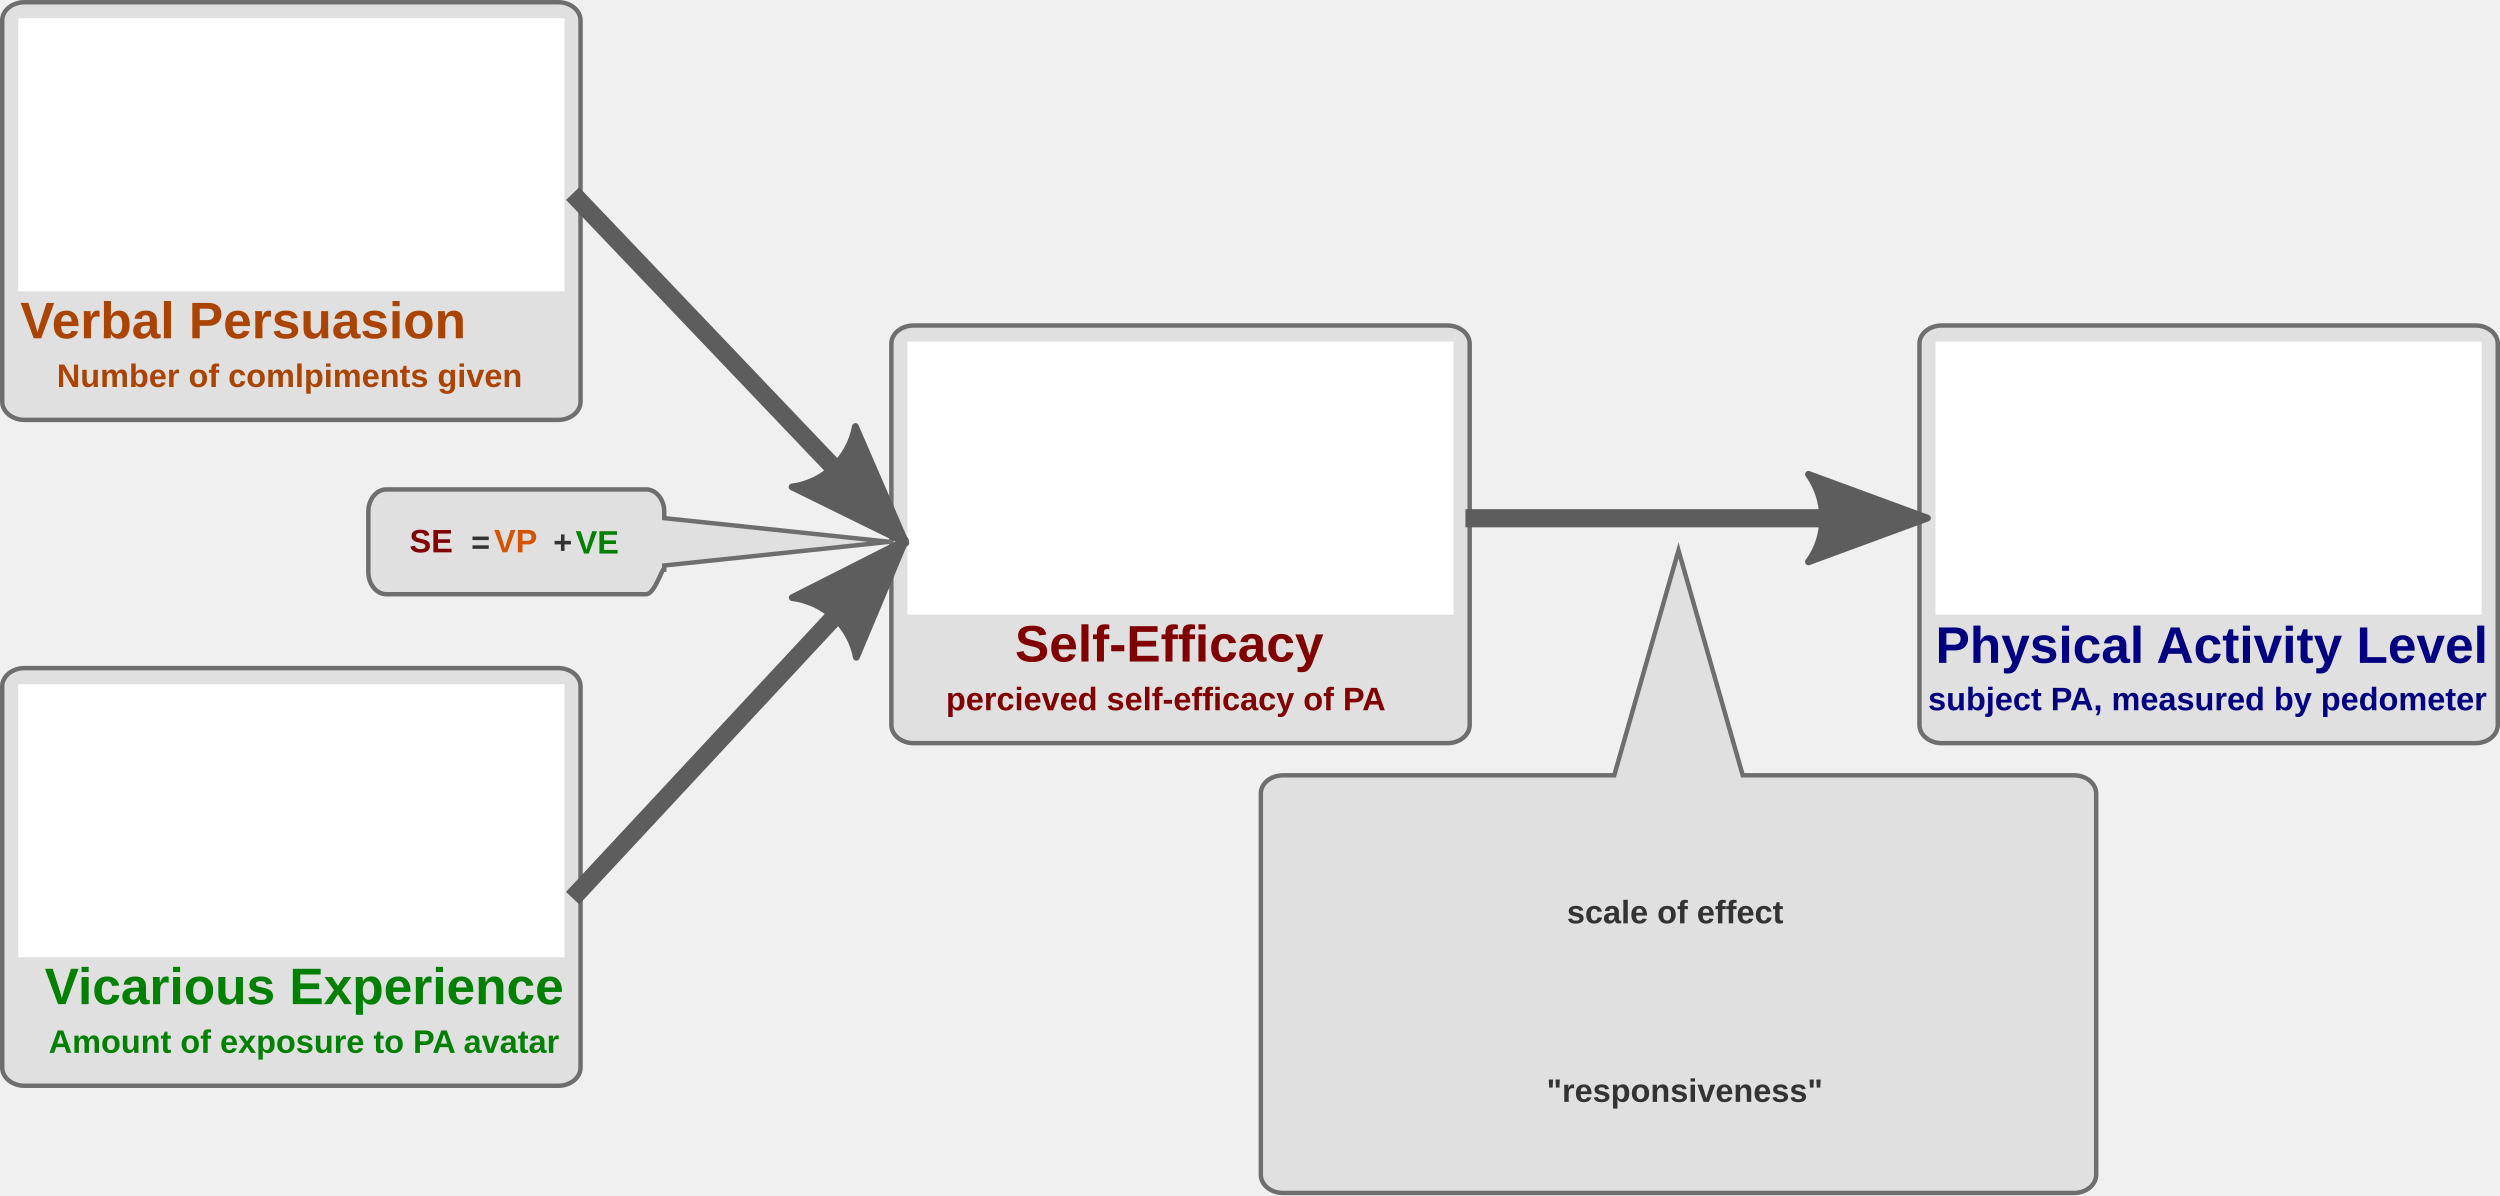
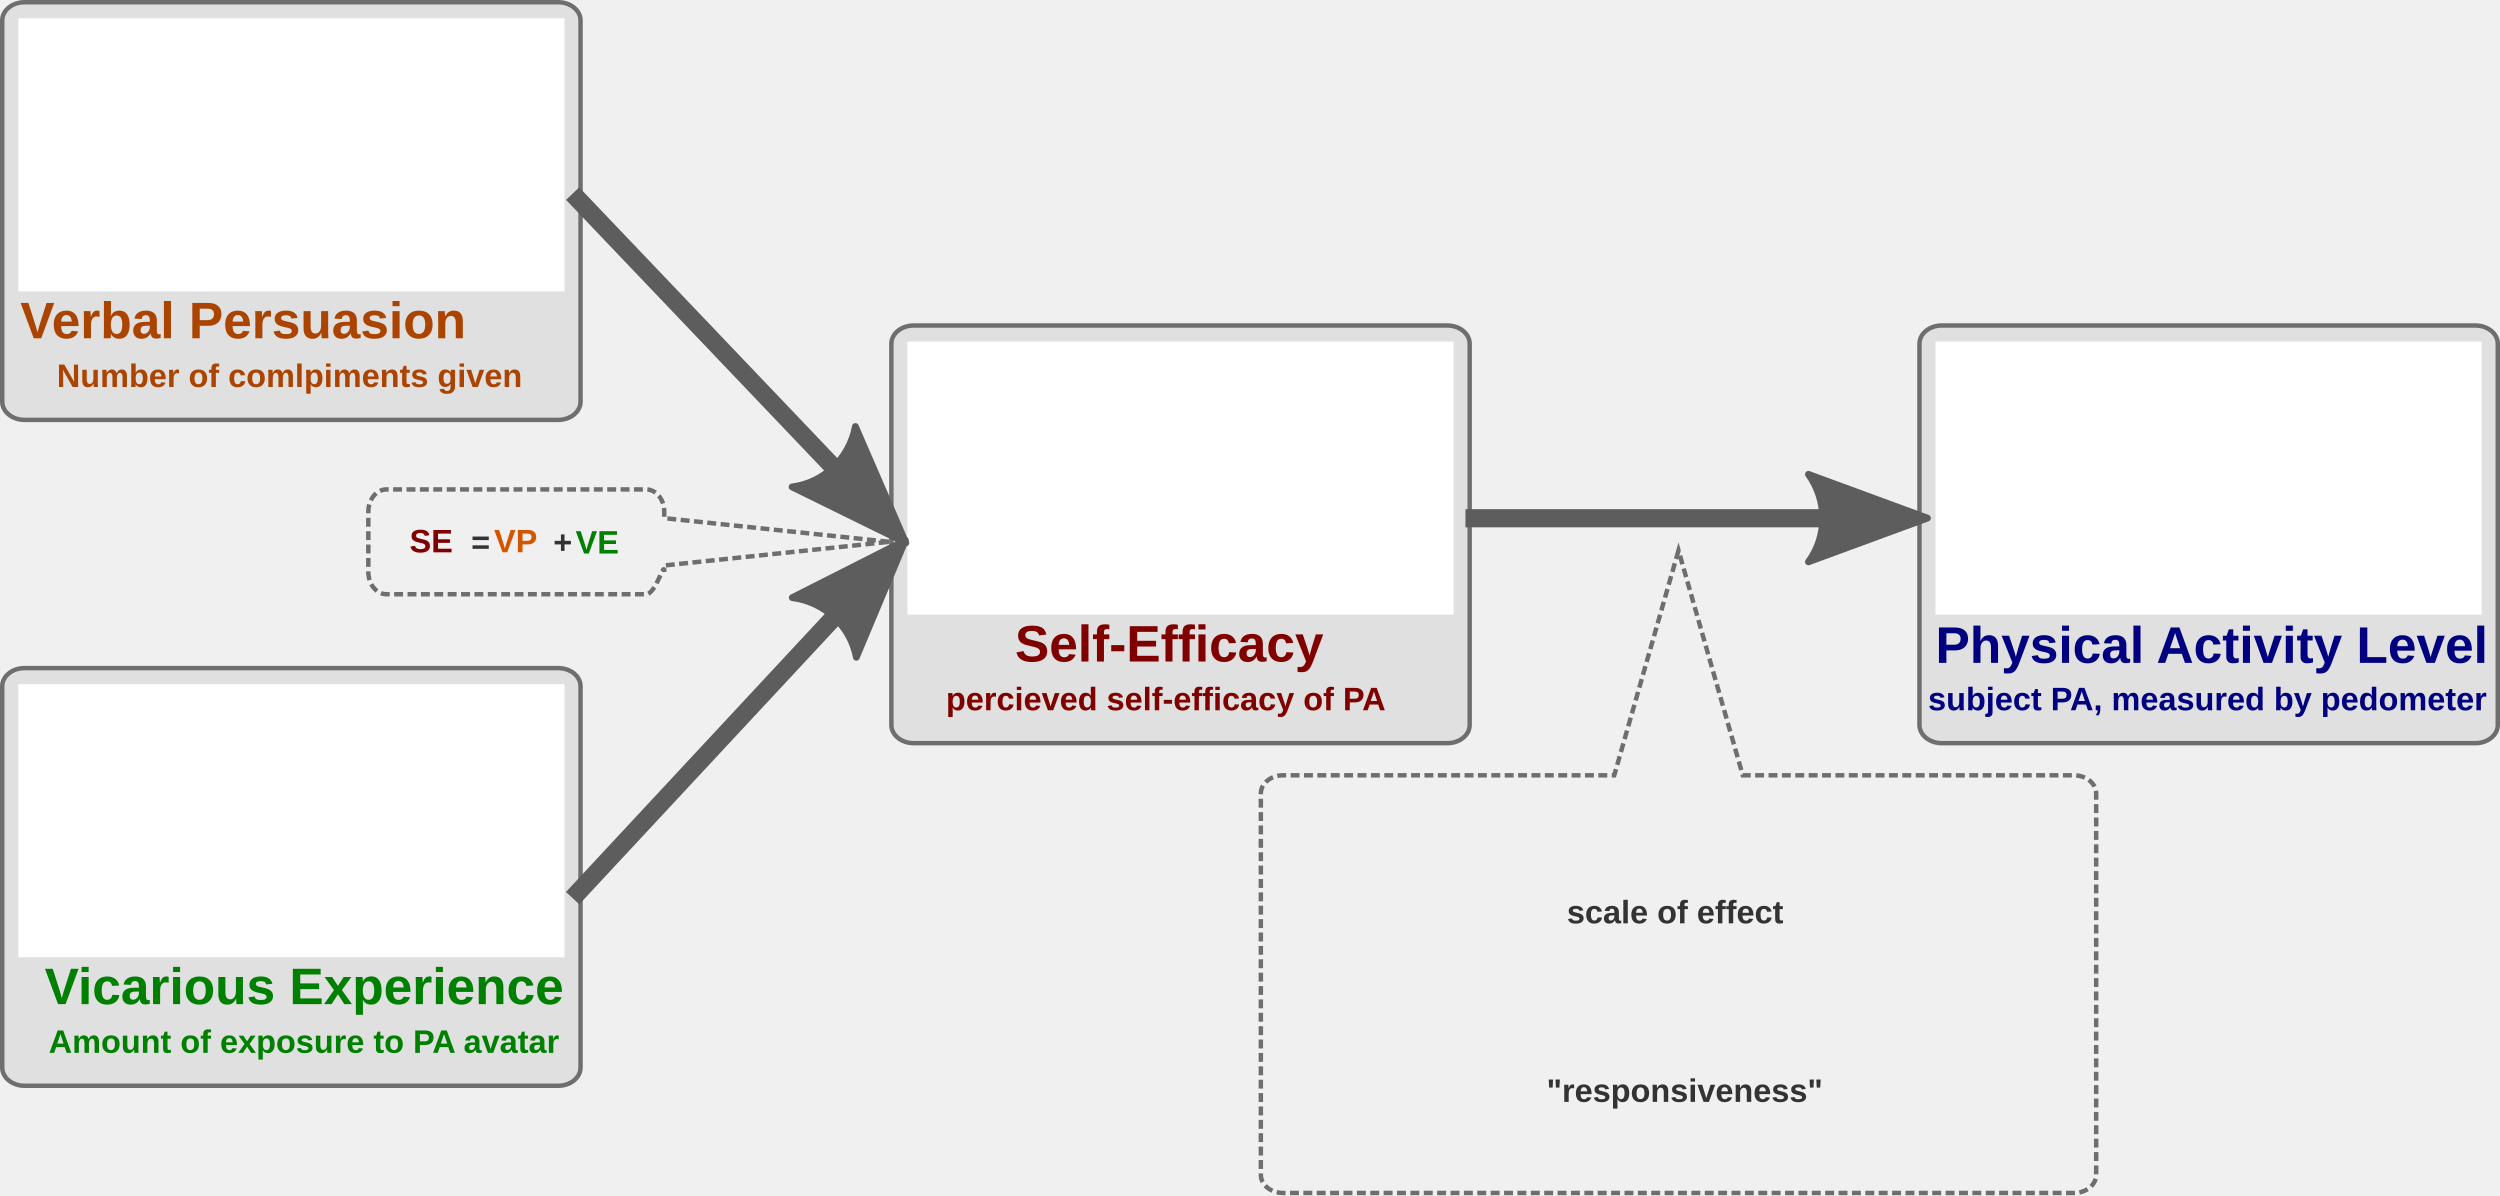
<svg xmlns="http://www.w3.org/2000/svg" xmlns:xlink="http://www.w3.org/1999/xlink" width="1232.034" height="589.016" id="svg2" version="1.1">
  <defs id="defs4">
    <linearGradient id="linearGradient5127">
      <stop style="stop-color:#1c1490;stop-opacity:1;" offset="0" id="stop5129" />
      <stop id="stop5135" offset="1" style="stop-color:#bd0000;stop-opacity:0.887;" />
    </linearGradient>
    <marker orient="auto" refY="0" refX="0" id="Arrow1Mend" style="overflow:visible">
      <path id="path3850" d="M 0,0 5,-5 -12.5,0 5,5 0,0 z" style="fill-rule:evenodd;stroke:#000000;stroke-width:1pt;marker-start:none" transform="matrix(-0.4,0,0,-0.4,-4,0)" />
    </marker>
    <marker orient="auto" refY="0" refX="0" id="Arrow1Send" style="overflow:visible">
      <path id="path3856" d="M 0,0 5,-5 -12.5,0 5,5 0,0 z" style="fill-rule:evenodd;stroke:#000000;stroke-width:1pt;marker-start:none" transform="matrix(-0.2,0,0,-0.2,-1.2,0)" />
    </marker>
    <marker orient="auto" refY="0" refX="0" id="Arrow2Mend" style="overflow:visible">
      <path id="path3868" style="font-size:12px;fill-rule:evenodd;stroke-width:0.625;stroke-linejoin:round" d="M 8.719,4.034 -2.207,0.016 8.719,-4.002 c -1.745,2.372 -1.735,5.617 -6e-7,8.035 z" transform="scale(-0.6,-0.6)" />
    </marker>
    <linearGradient xlink:href="#linearGradient5127" id="linearGradient5133" x1="237.96" y1="-360.113" x2="460.111" y2="-360.113" gradientUnits="userSpaceOnUse" />
    <marker orient="auto" refY="0" refX="0" id="Arrow2Mendn" style="overflow:visible">
      <path id="path5150" style="font-size:12px;fill:url(#linearGradient5133);fill-rule:evenodd;stroke:url(#linearGradient5133);stroke-width:0.625;stroke-linejoin:round" d="M 8.719,4.034 -2.207,0.016 8.719,-4.002 c -1.745,2.372 -1.735,5.617 -6e-7,8.035 z" transform="scale(-0.6,-0.6)" />
    </marker>
    <marker orient="auto" refY="0" refX="0" id="Arrow2MendnI" style="overflow:visible">
      <path id="path5251" style="font-size:12px;fill:#5d5d5d;fill-rule:evenodd;stroke:#5d5d5d;stroke-width:0.625;stroke-linejoin:round" d="M 8.719,4.034 -2.207,0.016 8.719,-4.002 c -1.745,2.372 -1.735,5.617 -6e-7,8.035 z" transform="scale(-0.6,-0.6)" />
    </marker>
    <marker orient="auto" refY="0" refX="0" id="Arrow2MendnI-1" style="overflow:visible">
      <path id="path5251-1" style="font-size:12px;fill:#5d5d5d;fill-rule:evenodd;stroke:#5d5d5d;stroke-width:0.625;stroke-linejoin:round" d="M 8.719,4.034 -2.207,0.016 8.719,-4.002 c -1.745,2.372 -1.735,5.617 -6e-7,8.035 z" transform="scale(-0.6,-0.6)" />
    </marker>
    <marker orient="auto" refY="0" refX="0" id="Arrow2MendnI-2" style="overflow:visible">
      <path id="path5251-7" style="font-size:12px;fill:#5d5d5d;fill-rule:evenodd;stroke:#5d5d5d;stroke-width:0.625;stroke-linejoin:round" d="M 8.719,4.034 -2.207,0.016 8.719,-4.002 c -1.745,2.372 -1.735,5.617 -6e-7,8.035 z" transform="scale(-0.6,-0.6)" />
    </marker>
    <marker orient="auto" refY="0" refX="0" id="Arrow2MendnI-14" style="overflow:visible">
      <path id="path5251-2" style="font-size:12px;fill:#5d5d5d;fill-rule:evenodd;stroke:#5d5d5d;stroke-width:0.625;stroke-linejoin:round" d="M 8.719,4.034 -2.207,0.016 8.719,-4.002 c -1.745,2.372 -1.735,5.617 -6e-7,8.035 z" transform="scale(-0.6,-0.6)" />
    </marker>
  </defs>
  <g id="layer1" transform="translate(489.7585,615.4374)">
    <rect style="fill:#e0e0e0;fill-opacity:1;stroke:#6e6e6e;stroke-width:2.198;stroke-miterlimit:4;stroke-opacity:1;stroke-dasharray:none;stroke-dashoffset:0" id="rect2987" width="284.997" height="205.831" x="456.18" y="-455.026" rx="10.992" ry="8.98" />
    <text xml:space="preserve" style="font-size:25.333px;font-style:normal;font-variant:normal;font-weight:bold;font-stretch:normal;line-height:125%;letter-spacing:0px;word-spacing:0px;fill:#000080;fill-opacity:1;stroke:none;font-family:Arial;-inkscape-font-specification:Arial Bold" x="464.097" y="-288.778" id="text3007">
      <tspan id="tspan3009" x="464.097" y="-288.778">Physical Activity Level</tspan>
    </text>
    <rect style="fill:#ffffff;fill-opacity:1;stroke:none" id="pa_graph" width="269.163" height="134.582" x="464.097" y="-447.109" rx="0" ry="0" />
    <rect style="fill:#e0e0e0;fill-opacity:1;stroke:#6e6e6e;stroke-width:2.198;stroke-miterlimit:4;stroke-opacity:1;stroke-dasharray:none;stroke-dashoffset:0" id="rect2987-7" width="284.997" height="205.831" x="-50.48" y="-455.026" rx="10.992" ry="8.98" />
    <rect style="fill:#ffffff;fill-opacity:1;stroke:none" id="se_graph" width="269.163" height="134.582" x="-42.564" y="-447.109" rx="0" ry="0" />
    <path style="fill:none;stroke:#5d5d5d;stroke-width:8.946;stroke-linecap:butt;stroke-linejoin:miter;stroke-miterlimit:4;stroke-opacity:1;stroke-dasharray:none;marker-end:url(#Arrow2MendnI)" d="m 232.433,-360.027 215.831,0" id="path3836" />
-     <path style="fill:#e0e0e0;fill-opacity:1;stroke:#6e6e6e;stroke-width:2.198;stroke-linecap:butt;stroke-linejoin:miter;stroke-miterlimit:4;stroke-opacity:1;stroke-dasharray:none" d="m 337.432,-344.184 -31.666,110.832 -163.18,0 c -6.09,0 -10.984,4.006 -10.984,8.98 l 0,187.87 c 0,4.975 4.895,8.98 10.984,8.98 l 389.693,0 c 6.09,0 10.984,-4.006 10.984,-8.98 l 0,-187.87 c 0,-4.975 -4.895,-8.98 -10.984,-8.98 l -163.18,0 z" id="path5026" />
+     <path style="fill:none;fill-opacity:1;stroke:#6e6e6e;stroke-width:2.198;stroke-linecap:butt;stroke-linejoin:miter;stroke-miterlimit:4;stroke-opacity:1;stroke-dasharray:4.396,2.198;stroke-dashoffset:0" d="m 337.432,-344.184 -31.666,110.832 -163.18,0 c -6.09,0 -10.984,4.006 -10.984,8.98 l 0,187.87 c 0,4.975 4.895,8.98 10.984,8.98 l 389.693,0 c 6.09,0 10.984,-4.006 10.984,-8.98 l 0,-187.87 c 0,-4.975 -4.895,-8.98 -10.984,-8.98 l -163.18,0 z" id="path5026" />
    <text xml:space="preserve" style="font-size:25.333px;font-style:normal;font-variant:normal;font-weight:bold;font-stretch:normal;line-height:125%;letter-spacing:0px;word-spacing:0px;fill:#800000;fill-opacity:1;stroke:none;font-family:Arial;-inkscape-font-specification:Arial Bold" x="10.421" y="-289.422" id="text3007-1">
      <tspan id="tspan3009-7" x="10.421" y="-289.422">Self-Efficacy</tspan>
    </text>
    <text xml:space="preserve" style="font-size:16px;font-style:normal;font-variant:normal;font-weight:bold;font-stretch:normal;line-height:125%;letter-spacing:0px;word-spacing:0px;fill:#800000;fill-opacity:1;stroke:none;font-family:Arial;-inkscape-font-specification:Arial Bold" x="-23.579" y="-265.422" id="text3007-1-4">
      <tspan id="tspan3009-7-0" x="-23.579" y="-265.422">percieved self-efficacy of PA</tspan>
    </text>
    <text xml:space="preserve" style="font-size:16px;font-style:normal;font-variant:normal;font-weight:bold;font-stretch:normal;line-height:125%;letter-spacing:0px;word-spacing:0px;fill:#000080;fill-opacity:1;stroke:none;font-family:Arial;-inkscape-font-specification:Arial Bold" x="460.421" y="-265.422" id="text3007-1-4-9">
      <tspan id="tspan3009-7-0-4" x="460.421" y="-265.422">subject PA, measured by pedometer</tspan>
    </text>
    <text xml:space="preserve" style="font-size:16px;font-style:normal;font-variant:normal;font-weight:bold;font-stretch:normal;line-height:125%;letter-spacing:0px;word-spacing:0px;fill:#333333;fill-opacity:1;stroke:none;font-family:Arial;-inkscape-font-specification:Arial Bold" x="282.421" y="-160.422" id="text3007-1-4-8">
      <tspan id="tspan3009-7-0-8" x="282.421" y="-160.422">scale of effect</tspan>
    </text>
    <text xml:space="preserve" style="font-size:16px;font-style:normal;font-variant:normal;font-weight:bold;font-stretch:normal;line-height:125%;letter-spacing:0px;word-spacing:0px;fill:#333333;fill-opacity:1;stroke:none;font-family:Arial;-inkscape-font-specification:Arial Bold" x="272.421" y="-72.422" id="text3007-1-4-8-2">
      <tspan id="tspan3009-7-0-8-4" x="272.421" y="-72.422">"responsiveness"</tspan>
    </text>
    <rect style="fill:#e0e0e0;fill-opacity:1;stroke:#6e6e6e;stroke-width:2.198;stroke-miterlimit:4;stroke-opacity:1;stroke-dasharray:none;stroke-dashoffset:0" id="rect2987-7-1" width="284.997" height="205.831" x="-488.659" y="-286.189" rx="10.992" ry="8.98" />
    <rect style="fill:#ffffff;fill-opacity:1;stroke:none" id="se_graph-7" width="269.163" height="134.582" x="-480.743" y="-278.273" rx="0" ry="0" />
    <text xml:space="preserve" style="font-size:25.333px;font-style:normal;font-variant:normal;font-weight:bold;font-stretch:normal;line-height:125%;letter-spacing:0px;word-spacing:0px;fill:#008000;fill-opacity:1;stroke:none;font-family:Arial;-inkscape-font-specification:Arial Bold" x="-467.759" y="-120.585" id="text3007-1-40">
      <tspan id="tspan3009-7-9" x="-467.759" y="-120.585">Vicarious Experience</tspan>
    </text>
    <text xml:space="preserve" style="font-size:16px;font-style:normal;font-variant:normal;font-weight:bold;font-stretch:normal;line-height:125%;letter-spacing:0px;word-spacing:0px;fill:#008000;fill-opacity:1;stroke:none;font-family:Arial;-inkscape-font-specification:Arial Bold" x="-465.758" y="-96.585" id="text3007-1-4-4">
      <tspan id="tspan3009-7-0-88" x="-465.758" y="-96.585">Amount of exposure to PA avatar</tspan>
    </text>
    <rect style="fill:#e0e0e0;fill-opacity:1;stroke:#6e6e6e;stroke-width:2.198;stroke-miterlimit:4;stroke-opacity:1;stroke-dasharray:none;stroke-dashoffset:0" id="rect2987-7-2" width="284.997" height="205.831" x="-488.659" y="-614.338" rx="10.992" ry="8.98" />
    <rect style="fill:#ffffff;fill-opacity:1;stroke:none" id="se_graph-4" width="269.163" height="134.582" x="-480.743" y="-606.422" rx="0" ry="0" />
    <text xml:space="preserve" style="font-size:25.333px;font-style:normal;font-variant:normal;font-weight:bold;font-stretch:normal;line-height:125%;letter-spacing:0px;word-spacing:0px;fill:#aa4400;fill-opacity:1;stroke:none;font-family:Arial;-inkscape-font-specification:Arial Bold" x="-479.759" y="-448.734" id="text3007-1-5">
      <tspan id="tspan3009-7-5" x="-479.759" y="-448.734">Verbal Persuasion</tspan>
    </text>
    <text xml:space="preserve" style="font-size:16px;font-style:normal;font-variant:normal;font-weight:bold;font-stretch:normal;line-height:125%;letter-spacing:0px;word-spacing:0px;fill:#aa4400;fill-opacity:1;stroke:none;font-family:Arial;-inkscape-font-specification:Arial Bold" x="-461.758" y="-424.734" id="text3007-1-4-1">
      <tspan id="tspan3009-7-0-7" x="-461.758" y="-424.734">Number of comlpiments given</tspan>
    </text>
    <path style="fill:none;stroke:#5d5d5d;stroke-width:8.946;stroke-linecap:butt;stroke-linejoin:miter;stroke-miterlimit:4;stroke-opacity:1;stroke-dasharray:none;marker-end:url(#Arrow2MendnI)" d="m -207.567,-520.027 155.988,163.605" id="path3836-5" />
    <path style="fill:none;stroke:#5d5d5d;stroke-width:8.946;stroke-linecap:butt;stroke-linejoin:miter;stroke-miterlimit:4;stroke-opacity:1;stroke-dasharray:none;marker-end:url(#Arrow2MendnI)" d="M -207.567,-172.817 -51.579,-340.422" id="path3836-5-3" />
-     <path style="fill:#e0e0e0;fill-opacity:1;stroke:#6e6e6e;stroke-width:2.198;stroke-linecap:butt;stroke-linejoin:miter;stroke-miterlimit:4;stroke-opacity:1;stroke-dasharray:none" d="m -51.579,-348.422 -110.832,-11.666 0,-3.18 c 0,-6.09 -4.006,-10.984 -8.98,-10.984 l -127.87,0 c -4.975,0 -8.98,4.895 -8.98,10.984 l 0,29.693 c 0,6.09 4.006,10.984 8.98,10.984 l 127.87,0 c 4.975,0 8.98,-17.074 8.98,-10.984 l 0,-3.18 z" id="path5026-2" />
+     <path style="fill:none;fill-opacity:1;stroke:#6e6e6e;stroke-width:2.198;stroke-linecap:butt;stroke-linejoin:miter;stroke-miterlimit:4;stroke-opacity:1;stroke-dasharray:4.396,2.198;stroke-dashoffset:0" d="m -51.579,-348.422 -110.832,-11.666 0,-3.18 c 0,-6.09 -4.006,-10.984 -8.98,-10.984 l -127.87,0 c -4.975,0 -8.98,4.895 -8.98,10.984 l 0,29.693 c 0,6.09 4.006,10.984 8.98,10.984 l 127.87,0 c 4.975,0 8.98,-17.074 8.98,-10.984 l 0,-3.18 z" id="path5026-2" />
    <text xml:space="preserve" style="font-size:16px;font-style:normal;font-variant:normal;font-weight:bold;font-stretch:normal;line-height:125%;letter-spacing:0px;word-spacing:0px;fill:#333333;fill-opacity:1;stroke:none;font-family:Arial;-inkscape-font-specification:Arial Bold" x="-284.247" y="-342.691" id="text3007-1-4-8-1">
      <tspan id="tspan3009-7-0-8-6" x="-284.247" y="-342.691">      =       +   </tspan>
    </text>
    <text xml:space="preserve" style="font-size:16px;font-style:normal;font-variant:normal;font-weight:bold;font-stretch:normal;line-height:125%;letter-spacing:0px;word-spacing:0px;fill:#800000;fill-opacity:1;stroke:none;font-family:Arial;-inkscape-font-specification:Arial Bold" x="-287.935" y="-343.227" id="text3007-1-4-8-1-8">
      <tspan id="tspan3009-7-0-8-6-5" x="-287.935" y="-343.227">SE</tspan>
    </text>
    <text xml:space="preserve" style="font-size:16px;font-style:normal;font-variant:normal;font-weight:bold;font-stretch:normal;line-height:125%;letter-spacing:0px;word-spacing:0px;fill:#d45500;fill-opacity:1;stroke:none;font-family:Arial;-inkscape-font-specification:Arial Bold" x="-246.297" y="-343.261" id="text3007-1-4-8-1-8-7">
      <tspan id="tspan3009-7-0-8-6-5-6" x="-246.297" y="-343.261">VP</tspan>
    </text>
    <text xml:space="preserve" style="font-size:16px;font-style:normal;font-variant:normal;font-weight:bold;font-stretch:normal;line-height:125%;letter-spacing:0px;word-spacing:0px;fill:#008000;fill-opacity:1;stroke:none;font-family:Arial;-inkscape-font-specification:Arial Bold" x="-206.105" y="-342.654" id="text3007-1-4-8-1-8-7-1">
      <tspan id="tspan3009-7-0-8-6-5-6-8" x="-206.105" y="-342.654">VE</tspan>
    </text>
  </g>
</svg>
